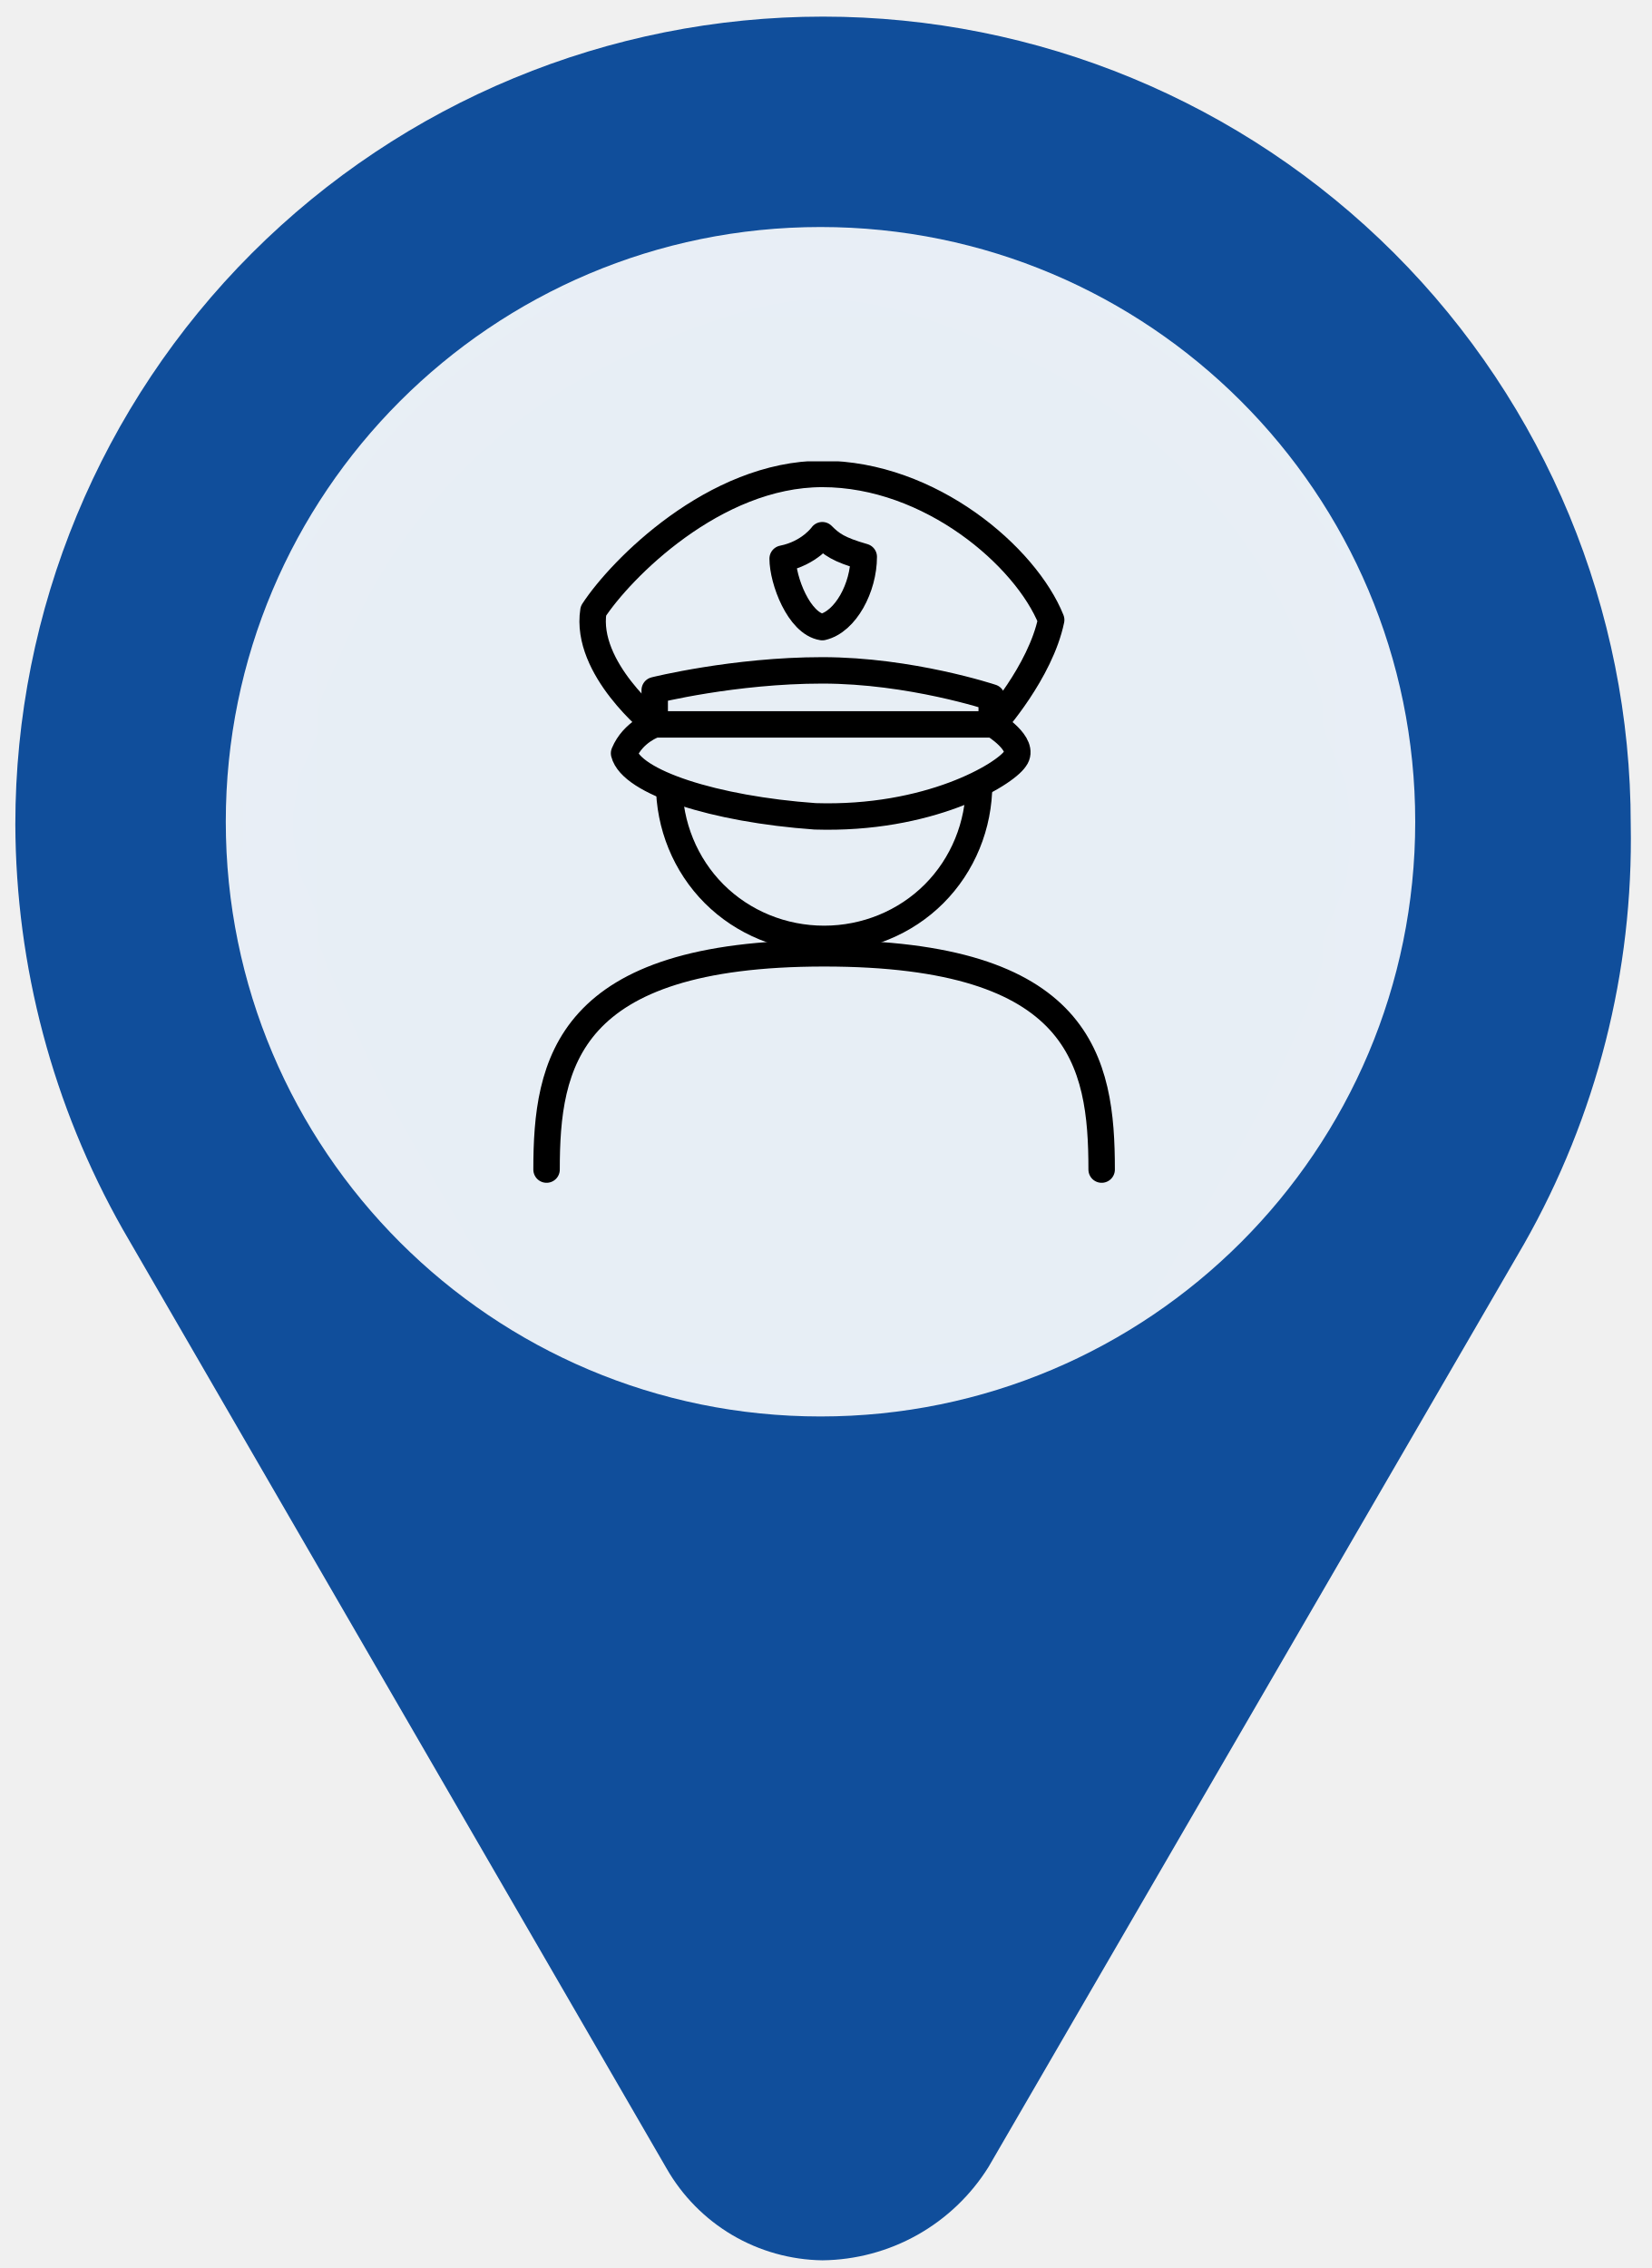
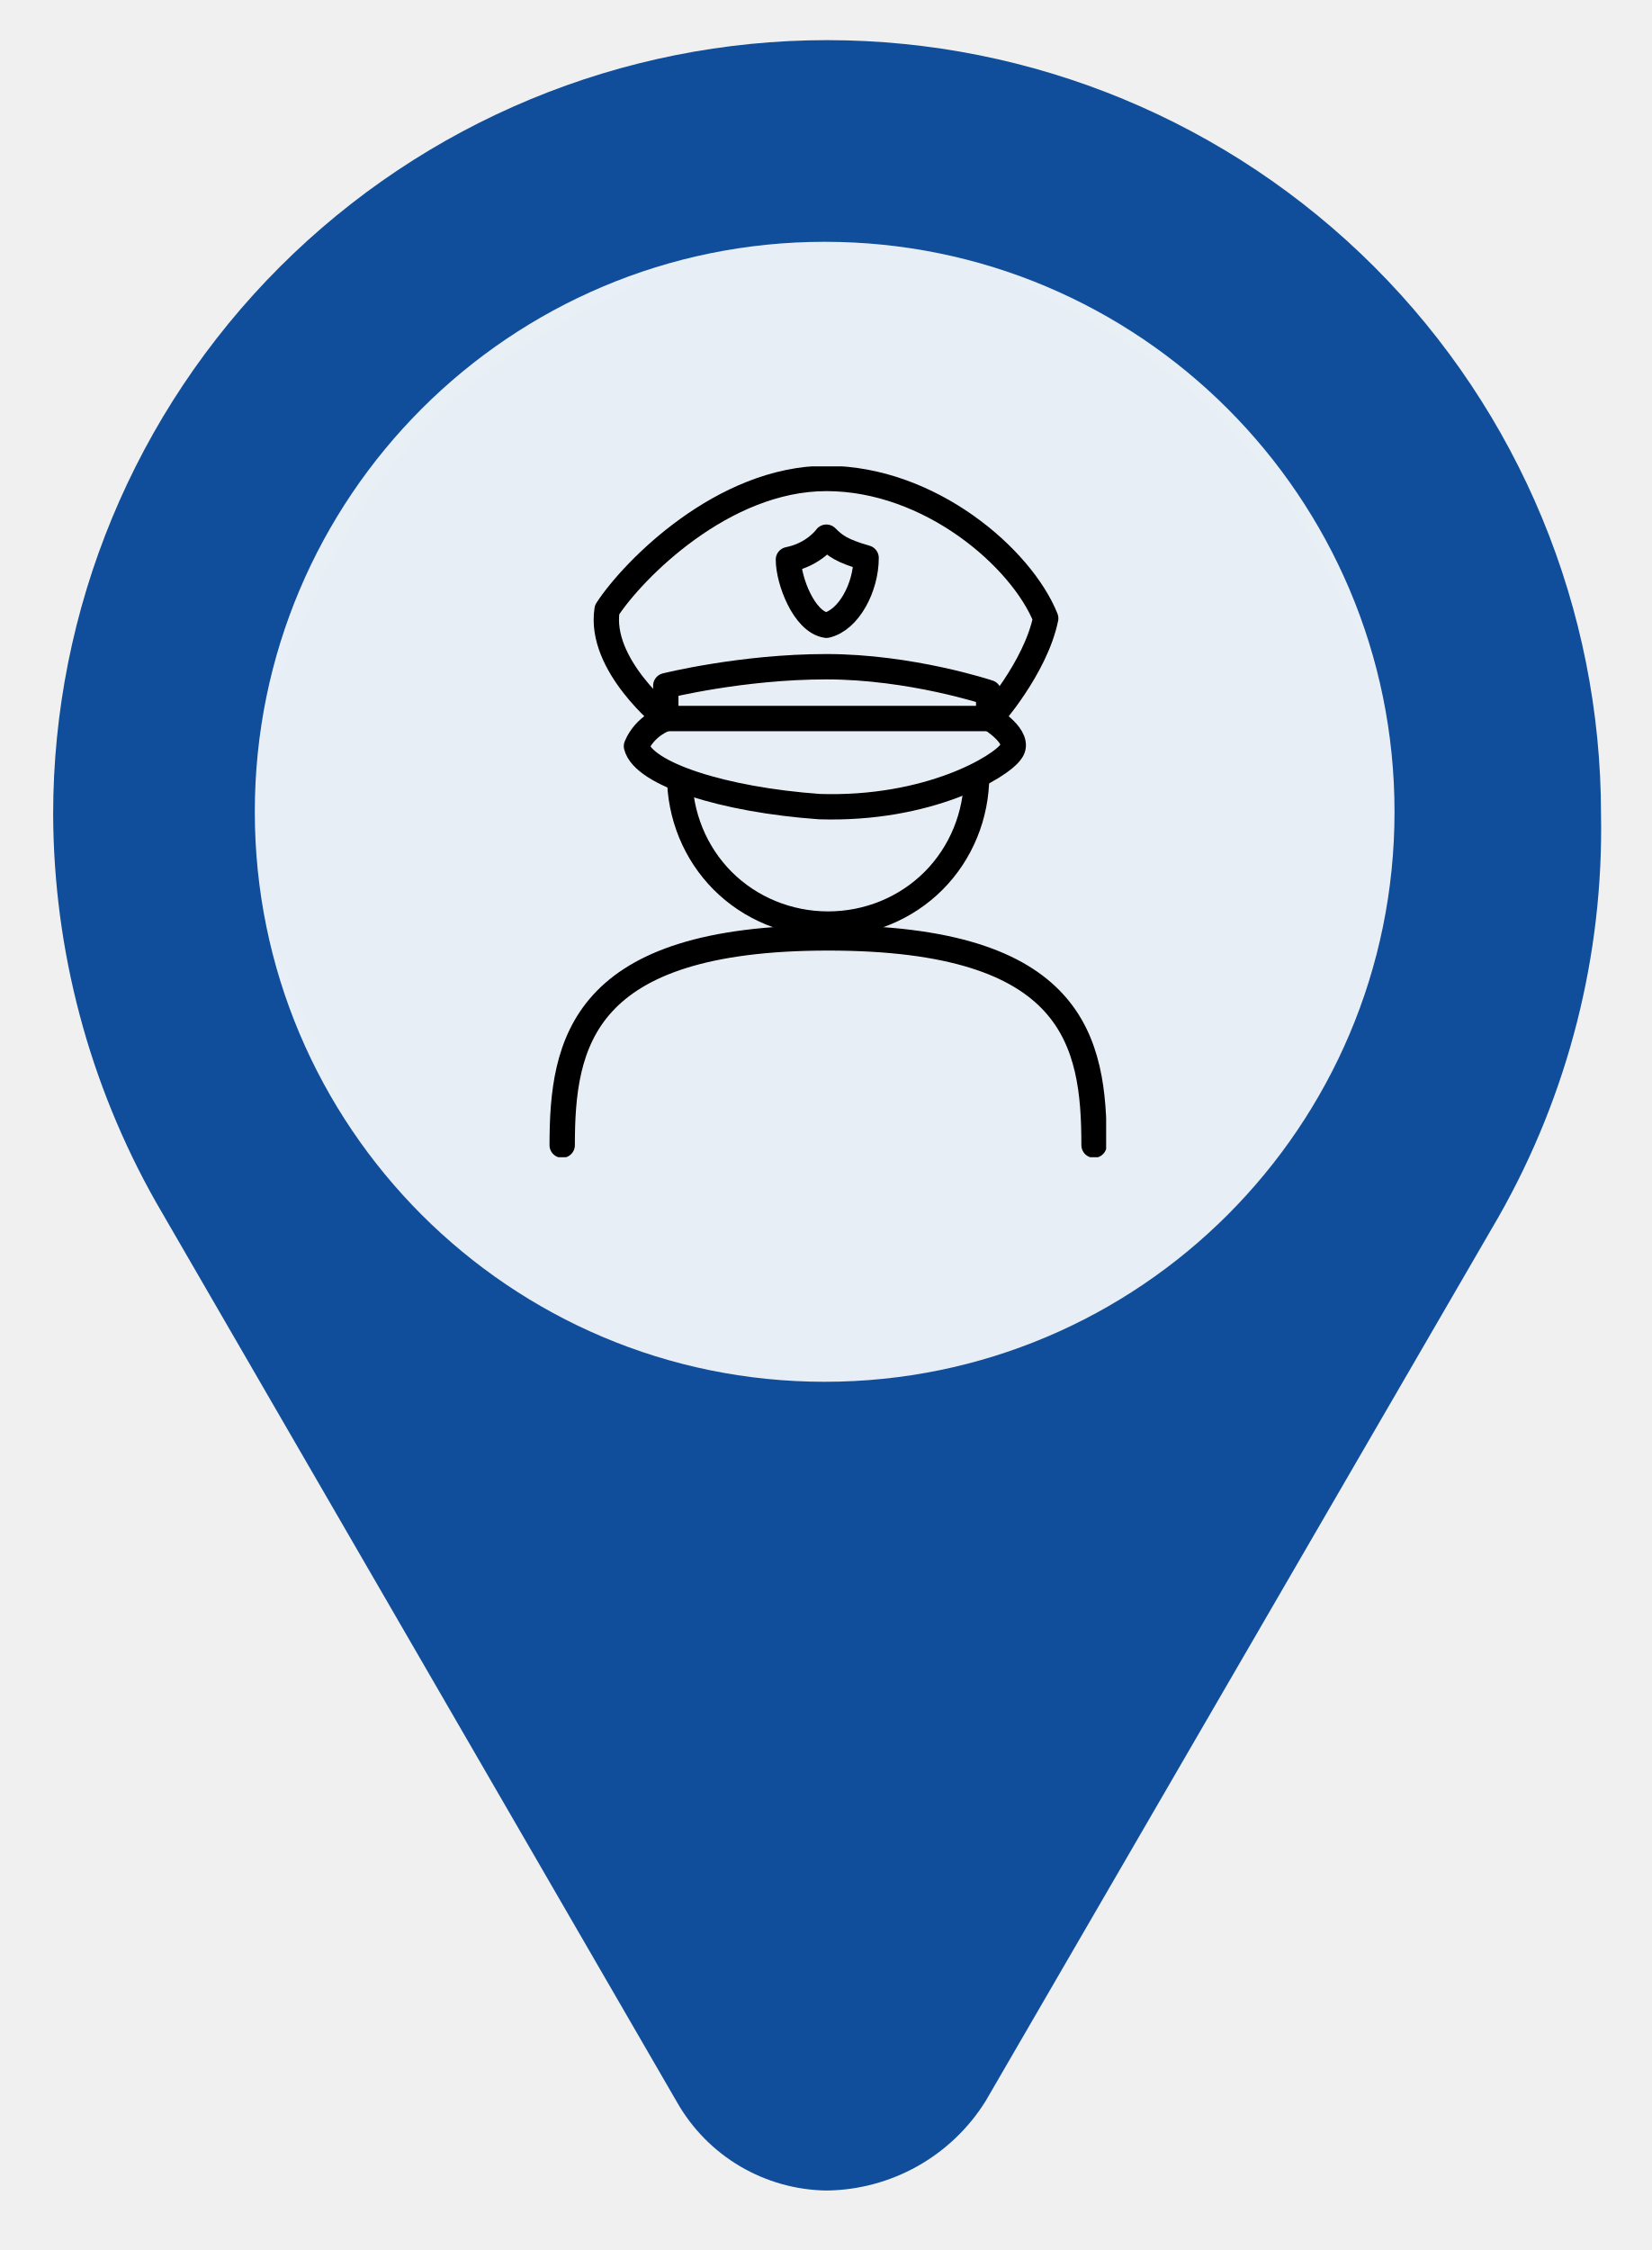
- <svg xmlns="http://www.w3.org/2000/svg" width="67" height="92" viewBox="0 0 67 92" fill="none">
-   <path d="M61.815 50.474L40.097 87.904C39.382 89.049 38.39 89.996 37.213 90.658C36.035 91.319 34.711 91.673 33.361 91.688C32.074 91.67 30.815 91.317 29.706 90.665C28.598 90.011 27.679 89.08 27.04 87.963L4.982 49.871C2.143 44.858 0.641 39.199 0.622 33.438C0.622 24.748 4.074 16.415 10.218 10.27C16.363 4.126 24.696 0.674 33.386 0.674C42.076 0.674 50.409 4.126 56.554 10.27C62.698 16.415 66.15 24.748 66.15 33.438C66.261 39.403 64.764 45.287 61.815 50.474Z" fill="#104E9B" />
-   <g filter="url(#filter0_b_1068_1872)">
-     <rect x="9.159" y="9.209" width="48.249" height="48.249" rx="24.125" fill="white" fill-opacity="0.9" />
-     <g clip-path="url(#clip0_1068_1872)">
-       <path d="M44.688 47.443C44.688 43.057 43.883 38.67 33.429 38.67C22.976 38.67 22.171 43.13 22.171 47.443" stroke="black" stroke-width="1.073" stroke-linecap="round" stroke-linejoin="round" />
-       <path d="M27.143 31.799C27.143 33.48 27.8 35.088 28.97 36.258C30.14 37.428 31.748 38.086 33.43 38.086C35.111 38.086 36.719 37.428 37.889 36.258C39.059 35.088 39.717 33.48 39.717 31.799" stroke="black" stroke-width="1.073" stroke-miterlimit="10" />
-       <path d="M26.558 29.386C26.558 29.386 23.707 27.12 24.072 24.781C25.169 23.099 28.97 19.225 33.356 19.225C37.743 19.225 41.617 22.587 42.641 25.146C42.202 27.266 40.301 29.386 40.301 29.386C40.301 29.386 41.617 30.19 41.179 30.775C40.74 31.433 37.67 33.261 33.064 33.114C28.97 32.822 25.607 31.726 25.315 30.556C25.68 29.679 26.558 29.386 26.558 29.386Z" stroke="black" stroke-width="1.072" stroke-miterlimit="10" stroke-linejoin="round" />
-       <path d="M33.356 21.71C33.356 21.71 32.845 22.441 31.748 22.661C31.748 23.538 32.406 25.292 33.356 25.439C34.307 25.219 35.038 23.83 35.038 22.587C34.014 22.295 33.722 22.076 33.356 21.71Z" stroke="black" stroke-width="1.072" stroke-miterlimit="10" stroke-linejoin="round" />
-       <path d="M26.558 29.386V27.997C26.558 27.997 29.774 27.193 33.356 27.193C36.939 27.193 40.228 28.29 40.228 28.29V29.386H26.558Z" stroke="black" stroke-width="1.072" stroke-miterlimit="10" stroke-linejoin="round" />
+ <svg xmlns="http://www.w3.org/2000/svg" width="69" height="94" viewBox="0 0 69 94" fill="none">
+   <path d="M62.624 50.834L41.186 87.78C40.481 88.911 39.502 89.845 38.34 90.499C37.178 91.151 35.87 91.501 34.537 91.515C33.268 91.498 32.024 91.149 30.93 90.505C29.836 89.861 28.929 88.941 28.299 87.839L6.526 50.239C3.723 45.291 2.241 39.705 2.221 34.018C2.221 25.441 5.629 17.215 11.694 11.15C17.759 5.085 25.985 1.677 34.562 1.677C43.14 1.677 51.366 5.085 57.431 11.15C63.496 17.215 66.903 25.441 66.903 34.018C67.013 39.906 65.535 45.715 62.624 50.834Z" fill="#104E9B" />
+   <g filter="url(#filter0_b_1145_1528)">
+     <rect x="10.648" y="10.102" width="47.626" height="47.626" rx="23.813" fill="white" fill-opacity="0.9" />
+     <g clip-path="url(#clip0_1145_1528)">
+       <path d="M45.718 47.842C45.718 43.513 44.924 39.183 34.605 39.183C24.286 39.183 23.493 43.585 23.493 47.842" stroke="black" stroke-width="1.059" stroke-linecap="round" stroke-linejoin="round" />
+       <path d="M28.4 32.4C28.4 34.06 29.049 35.647 30.204 36.802C31.358 37.956 32.946 38.606 34.605 38.606C36.265 38.606 37.853 37.956 39.007 36.802C40.162 35.647 40.811 34.06 40.811 32.4" stroke="black" stroke-width="1.059" stroke-miterlimit="10" />
+       <path d="M27.822 30.019C27.822 30.019 25.008 27.782 25.369 25.473C26.451 23.813 30.204 19.988 34.533 19.988C38.863 19.988 42.687 23.308 43.698 25.833C43.265 27.926 41.389 30.019 41.389 30.019C41.389 30.019 42.687 30.812 42.254 31.39C41.821 32.039 38.791 33.843 34.245 33.699C30.204 33.41 26.884 32.328 26.596 31.173C26.956 30.307 27.822 30.019 27.822 30.019Z" stroke="black" stroke-width="1.059" stroke-miterlimit="10" stroke-linejoin="round" />
+       <path d="M34.533 22.442C34.533 22.442 34.028 23.163 32.946 23.38C32.946 24.246 33.595 25.978 34.533 26.122C35.471 25.906 36.193 24.535 36.193 23.308C35.183 23.019 34.894 22.803 34.533 22.442Z" stroke="black" stroke-width="1.059" stroke-miterlimit="10" stroke-linejoin="round" />
+       <path d="M27.822 30.019V28.648C27.822 28.648 30.997 27.854 34.533 27.854C38.069 27.854 41.316 28.936 41.316 28.936V30.019H27.822Z" stroke="black" stroke-width="1.059" stroke-miterlimit="10" stroke-linejoin="round" />
    </g>
  </g>
  <defs>
-     <filter id="filter0_b_1068_1872" x="-1.563" y="-1.513" width="69.693" height="69.693" filterUnits="userSpaceOnUse" color-interpolation-filters="sRGB">
+     <filter id="filter0_b_1145_1528" x="0.065" y="-0.481" width="68.793" height="68.793" filterUnits="userSpaceOnUse" color-interpolation-filters="sRGB">
      <feFlood flood-opacity="0" result="BackgroundImageFix" />
-       <feGaussianBlur in="BackgroundImage" stdDeviation="5.361" />
-       <feComposite in2="SourceAlpha" operator="in" result="effect1_backgroundBlur_1068_1872" />
-       <feBlend mode="normal" in="SourceGraphic" in2="effect1_backgroundBlur_1068_1872" result="shape" />
+       <feGaussianBlur in="BackgroundImage" stdDeviation="5.292" />
+       <feComposite in2="SourceAlpha" operator="in" result="effect1_backgroundBlur_1145_1528" />
+       <feBlend mode="normal" in="SourceGraphic" in2="effect1_backgroundBlur_1145_1528" result="shape" />
    </filter>
-     <clipPath id="clip0_1068_1872">
-       <rect width="23.613" height="29.242" fill="white" transform="translate(21.5865 18.7129)" />
+     <clipPath id="clip0_1145_1528">
+       <rect width="23.308" height="28.864" fill="white" transform="translate(22.9154 19.4833)" />
    </clipPath>
  </defs>
</svg>
